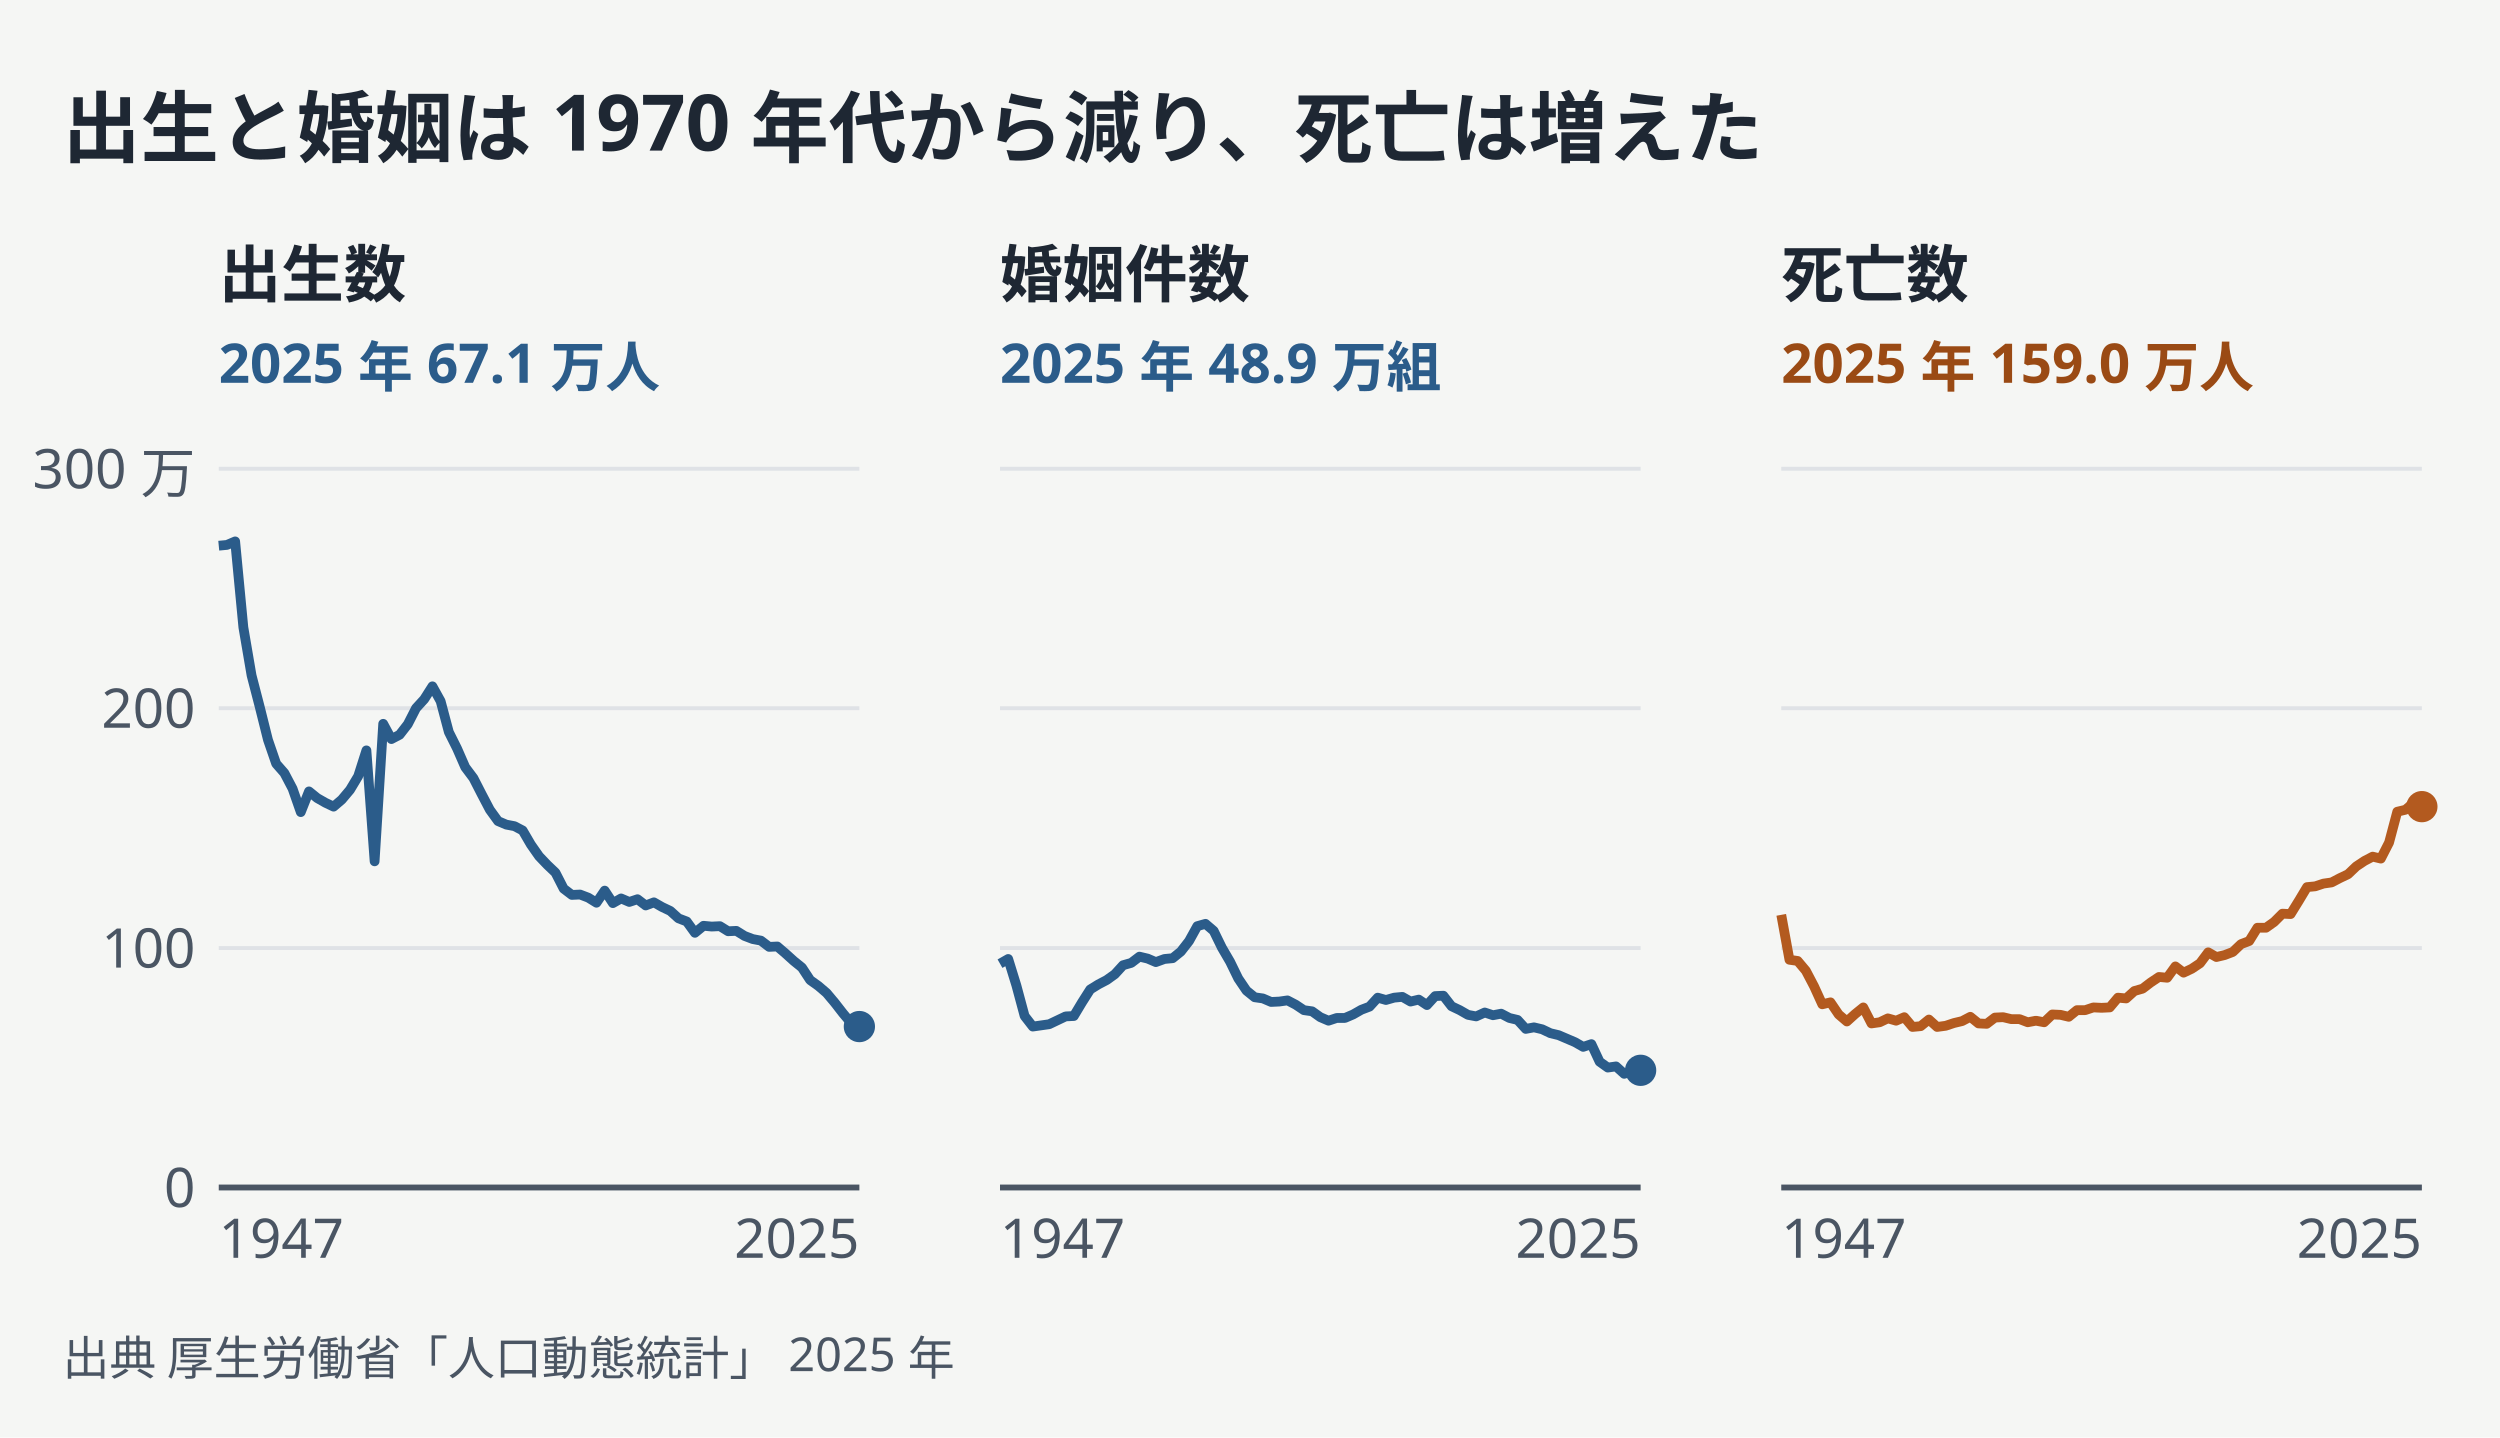
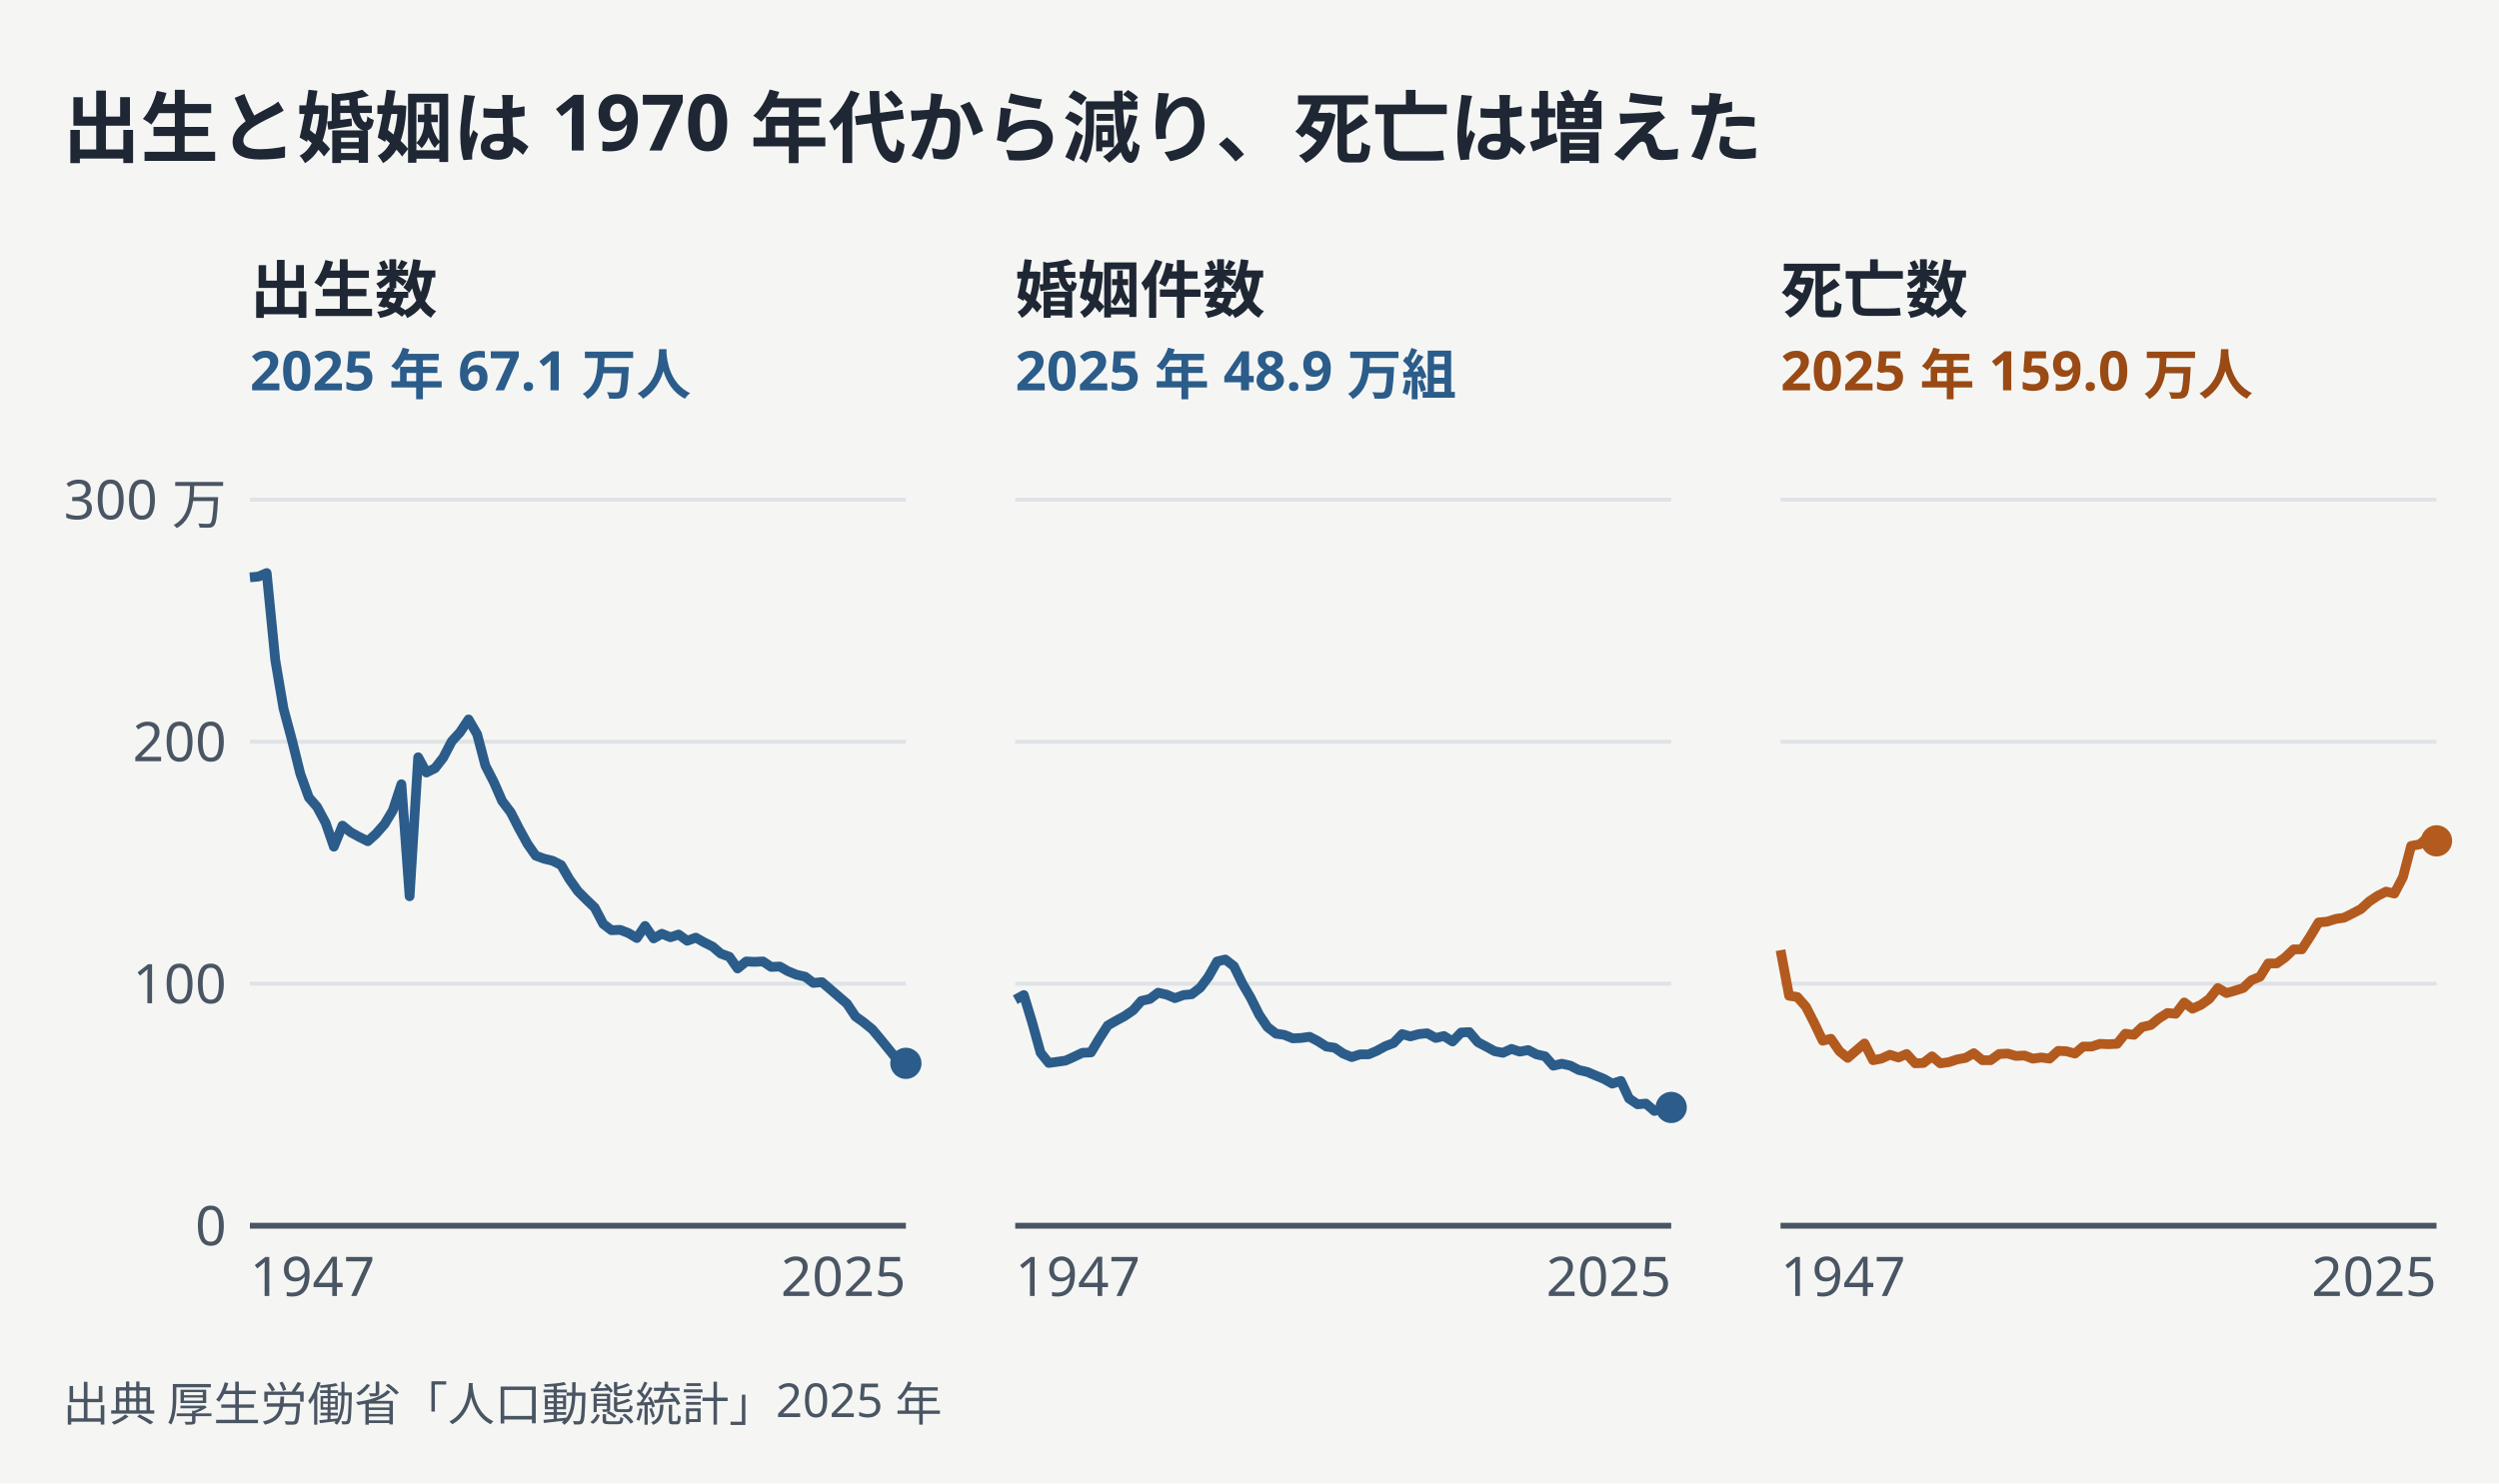
- <svg xmlns="http://www.w3.org/2000/svg" viewBox="0 0 640 368" width="640" height="368" font-family="'BIZ UDPGothic','Yu Gothic UI','Meiryo','Hiragino Sans','Noto Sans JP',sans-serif">
-   <rect x="0" y="0" width="640" height="368" fill="#f5f6f4" />
+ <svg xmlns="http://www.w3.org/2000/svg" viewBox="0 0 640 380" width="640" height="380" font-family="'BIZ UDPGothic','Yu Gothic UI','Meiryo','Hiragino Sans','Noto Sans JP',sans-serif">
+   <rect x="0" y="0" width="640" height="380" fill="#f5f6f4" />
  <style>
    .title { font-size: 20px; font-weight: 700; fill: #1e2733; }
    .h { font-size: 16px; font-weight: 700; fill: #1e2733; }
    .t { font-size: 16px; fill: #1e2733; }
    .s { font-size: 14px; fill: #4a5563; }
+     .hp { font-size: 16px; font-weight: 700; fill: #2b5c8a; }
    .p { font-size: 14px; font-weight: 700; fill: #2b5c8a; }
    .o { font-size: 14px; font-weight: 700; fill: #9a4a14; }
    .src { font-size: 12px; fill: #4a5563; }
  </style>
  <text x="16" y="40" class="title">出生と婚姻は 1970 年代から減り、死亡は増えた</text>
-   <text x="56" y="76" class="h">出生数</text>
-   <path d="M56,304.0 H220" stroke="#4a5563" stroke-width="1.5" />
-   <text x="50" y="309.0" class="s" text-anchor="end">0</text>
-   <path d="M56,242.7 H220" stroke="#dfe2e6" stroke-width="1" />
-   <text x="50" y="247.7" class="s" text-anchor="end">100</text>
-   <path d="M56,181.3 H220" stroke="#dfe2e6" stroke-width="1" />
-   <text x="50" y="186.3" class="s" text-anchor="end">200</text>
-   <path d="M56,120.0 H220" stroke="#dfe2e6" stroke-width="1" />
-   <text x="50" y="125.0" class="s" text-anchor="end">300 万</text>
-   <polyline points="56.0,139.7 58.1,139.5 60.2,138.6 62.3,160.6 64.4,172.9 66.5,181.0 68.6,189.4 70.7,195.5 72.8,197.9 74.9,201.9 77.0,207.9 79.1,202.6 81.2,204.3 83.3,205.5 85.4,206.5 87.5,204.7 89.6,202.2 91.7,198.7 93.8,192.1 95.9,220.5 98.1,185.3 100.2,189.2 102.3,188.1 104.4,185.4 106.5,181.3 108.6,179.0 110.7,175.7 112.8,179.5 114.9,187.4 117.0,191.6 119.1,196.4 121.2,199.2 123.3,203.3 125.4,207.3 127.5,210.2 129.6,211.1 131.7,211.5 133.8,212.6 135.9,216.2 138.0,219.2 140.1,221.4 142.2,223.4 144.3,227.5 146.4,229.1 148.5,229.0 150.6,229.8 152.7,231.1 154.8,228.0 156.9,231.2 159.0,230.0 161.1,230.9 163.2,230.2 165.3,231.8 167.4,231.0 169.5,232.2 171.6,233.2 173.7,235.1 175.8,235.9 177.9,238.8 180.1,237.0 182.2,237.2 184.3,237.1 186.4,238.4 188.5,238.3 190.6,239.6 192.7,240.4 194.8,240.8 196.9,242.4 199.0,242.3 201.1,244.1 203.2,246.0 205.3,247.7 207.4,250.9 209.5,252.4 211.6,254.2 213.7,256.7 215.8,259.4 217.9,261.9 220.0,262.8" fill="none" stroke="#2b5c8a" stroke-width="2.5" stroke-linejoin="round" />
-   <circle cx="220.0" cy="262.8" r="4" fill="#2b5c8a" />
-   <text x="56" y="98" class="p">2025 年 67.1 万人</text>
-   <text x="56" y="322" class="s">1947</text>
-   <text x="220" y="322" class="s" text-anchor="end">2025</text>
-   <text x="256" y="76" class="h">婚姻件数</text>
-   <path d="M256,304.0 H420" stroke="#4a5563" stroke-width="1.5" />
-   <path d="M256,242.7 H420" stroke="#dfe2e6" stroke-width="1" />
-   <path d="M256,181.3 H420" stroke="#dfe2e6" stroke-width="1" />
-   <path d="M256,120.0 H420" stroke="#dfe2e6" stroke-width="1" />
-   <polyline points="256.0,246.7 258.1,245.5 260.2,252.3 262.3,260.1 264.4,262.8 266.5,262.5 268.6,262.2 270.7,261.2 272.8,260.2 274.9,260.1 277.0,256.6 279.1,253.3 281.2,252.0 283.3,250.9 285.4,249.4 287.5,247.1 289.6,246.5 291.7,244.9 293.8,245.4 295.9,246.3 298.1,245.5 300.2,245.3 302.3,243.6 304.4,240.9 306.5,237.1 308.6,236.5 310.7,238.3 312.8,242.6 314.9,246.2 317.0,250.5 319.1,253.6 321.2,255.3 323.3,255.6 325.4,256.5 327.5,256.4 329.6,256.1 331.7,257.2 333.8,258.6 335.9,258.9 338.0,260.4 340.1,261.3 342.2,260.6 344.3,260.6 346.4,259.7 348.5,258.5 350.6,257.7 352.7,255.4 354.8,256.0 356.9,255.4 359.0,255.2 361.1,256.4 363.2,255.9 365.3,257.3 367.4,255.0 369.5,254.9 371.6,257.6 373.7,258.6 375.8,259.8 377.9,260.2 380.1,259.2 382.2,259.9 384.3,259.5 386.4,260.6 388.5,261.1 390.6,263.4 392.7,263.0 394.8,263.5 396.9,264.5 399.0,265.0 401.1,265.9 403.2,266.8 405.3,268.0 407.4,267.3 409.5,271.8 411.6,273.3 413.7,273.0 415.8,274.9 417.9,274.2 420.0,274.0" fill="none" stroke="#2b5c8a" stroke-width="2.5" stroke-linejoin="round" />
-   <circle cx="420.0" cy="274.0" r="4" fill="#2b5c8a" />
-   <text x="256" y="98" class="p">2025 年 48.9 万組</text>
-   <text x="256" y="322" class="s">1947</text>
-   <text x="420" y="322" class="s" text-anchor="end">2025</text>
-   <text x="456" y="76" class="h">死亡数</text>
-   <path d="M456,304.0 H620" stroke="#4a5563" stroke-width="1.5" />
-   <path d="M456,242.7 H620" stroke="#dfe2e6" stroke-width="1" />
-   <path d="M456,181.3 H620" stroke="#dfe2e6" stroke-width="1" />
-   <path d="M456,120.0 H620" stroke="#dfe2e6" stroke-width="1" />
-   <polyline points="456.0,234.2 458.1,245.7 460.2,246.0 462.3,248.5 464.4,252.5 466.5,257.1 468.6,256.6 470.7,259.7 472.8,261.5 474.9,259.6 477.0,257.9 479.1,262.0 481.2,261.7 483.3,260.7 485.4,261.3 487.5,260.4 489.6,262.9 491.7,262.7 493.8,261.0 495.9,262.9 498.1,262.6 500.2,261.9 502.3,261.4 504.4,260.3 506.5,262.0 508.6,262.1 510.7,260.5 512.8,260.4 514.9,260.9 517.0,260.9 519.1,261.7 521.2,261.3 523.3,261.7 525.4,259.7 527.5,259.8 529.6,260.3 531.7,258.6 533.8,258.6 535.9,257.9 538.0,258.0 540.1,257.9 542.2,255.4 544.3,255.6 546.4,253.7 548.5,253.1 550.6,251.5 552.7,250.1 554.8,250.3 556.9,247.4 559.0,249.0 561.1,248.0 563.2,246.6 565.3,243.8 567.4,245.0 569.5,244.5 571.6,243.7 573.7,241.7 575.8,240.9 577.9,237.5 580.1,237.5 582.2,236.0 584.3,233.9 586.4,234.0 588.5,230.6 590.6,227.1 592.7,226.9 594.8,226.2 596.9,225.9 599.0,224.8 601.1,223.8 603.2,221.8 605.3,220.4 607.4,219.3 609.5,219.8 611.6,215.7 613.7,207.8 615.8,207.3 617.9,205.5 620.0,206.5" fill="none" stroke="#b35a1f" stroke-width="2.5" stroke-linejoin="round" />
-   <circle cx="620.0" cy="206.5" r="4" fill="#b35a1f" />
-   <text x="456" y="98" class="o">2025 年 159.0 万人</text>
-   <text x="456" y="322" class="s">1947</text>
-   <text x="620" y="322" class="s" text-anchor="end">2025</text>
-   <text x="16" y="352" class="src">出典 厚生労働省「人口動態統計」 2025 年</text>
+   <text x="64" y="80" class="h">出生数</text>
+   <path d="M64,314.0 H232" stroke="#4a5563" stroke-width="1.5" />
+   <text x="58" y="319.0" class="s" text-anchor="end">0</text>
+   <path d="M64,252.0 H232" stroke="#dfe2e6" stroke-width="1" />
+   <text x="58" y="257.0" class="s" text-anchor="end">100</text>
+   <path d="M64,190.0 H232" stroke="#dfe2e6" stroke-width="1" />
+   <text x="58" y="195.0" class="s" text-anchor="end">200</text>
+   <path d="M64,128.0 H232" stroke="#dfe2e6" stroke-width="1" />
+   <text x="58" y="133.0" class="s" text-anchor="end">300 万</text>
+   <polyline points="64.0,147.9 66.2,147.7 68.3,146.8 70.5,169.1 72.6,181.5 74.8,189.7 76.9,198.2 79.1,204.3 81.2,206.7 83.4,210.8 85.5,216.9 87.7,211.5 89.8,213.2 92.0,214.4 94.2,215.5 96.3,213.6 98.5,211.1 100.6,207.6 102.8,200.9 104.9,229.6 107.1,194.0 109.2,197.9 111.4,196.8 113.5,194.1 115.7,189.9 117.8,187.6 120.0,184.3 122.2,188.1 124.3,196.1 126.5,200.4 128.6,205.2 130.8,208.1 132.9,212.2 135.1,216.2 137.2,219.2 139.4,220.0 141.5,220.5 143.7,221.6 145.8,225.2 148.0,228.3 150.2,230.5 152.3,232.5 154.5,236.7 156.6,238.3 158.8,238.2 160.9,239.0 163.1,240.3 165.2,237.2 167.4,240.4 169.5,239.2 171.7,240.1 173.8,239.4 176.0,241.0 178.2,240.2 180.3,241.4 182.5,242.5 184.6,244.3 186.8,245.1 188.9,248.1 191.1,246.3 193.2,246.4 195.4,246.3 197.5,247.7 199.7,247.6 201.8,248.8 204.0,249.7 206.2,250.2 208.3,251.8 210.5,251.6 212.6,253.4 214.8,255.3 216.9,257.1 219.1,260.4 221.2,261.9 223.4,263.7 225.5,266.2 227.7,268.9 229.8,271.5 232.0,272.4" fill="none" stroke="#2b5c8a" stroke-width="2.5" stroke-linejoin="round" />
+   <circle cx="232.0" cy="272.4" r="4" fill="#2b5c8a" />
+   <text x="64" y="100" class="p">2025 年 67.1 万人</text>
+   <text x="64" y="332" class="s">1947</text>
+   <text x="232" y="332" class="s" text-anchor="end">2025</text>
+   <text x="260" y="80" class="h">婚姻件数</text>
+   <path d="M260,314.0 H428" stroke="#4a5563" stroke-width="1.5" />
+   <path d="M260,252.0 H428" stroke="#dfe2e6" stroke-width="1" />
+   <path d="M260,190.0 H428" stroke="#dfe2e6" stroke-width="1" />
+   <path d="M260,128.0 H428" stroke="#dfe2e6" stroke-width="1" />
+   <polyline points="260.0,256.1 262.2,254.9 264.3,261.8 266.5,269.7 268.6,272.3 270.8,272.0 272.9,271.7 275.1,270.7 277.2,269.7 279.4,269.6 281.5,266.1 283.7,262.7 285.8,261.5 288.0,260.3 290.2,258.8 292.3,256.4 294.5,255.9 296.6,254.3 298.8,254.8 300.9,255.7 303.1,254.9 305.2,254.7 307.4,253.0 309.5,250.2 311.7,246.3 313.8,245.8 316.0,247.5 318.2,252.0 320.3,255.6 322.5,260.0 324.6,263.1 326.8,264.8 328.9,265.1 331.1,266.0 333.2,265.9 335.4,265.6 337.5,266.7 339.7,268.1 341.8,268.4 344.0,269.9 346.2,270.8 348.3,270.1 350.5,270.1 352.6,269.2 354.8,268.0 356.9,267.2 359.1,264.9 361.2,265.5 363.4,264.9 365.5,264.7 367.7,265.9 369.8,265.4 372.0,266.8 374.2,264.5 376.3,264.4 378.5,267.0 380.6,268.1 382.8,269.3 384.9,269.7 387.1,268.7 389.2,269.4 391.4,269.0 393.5,270.1 395.7,270.6 397.8,273.0 400.0,272.5 402.2,273.0 404.3,274.1 406.5,274.6 408.6,275.5 410.8,276.4 412.9,277.6 415.1,276.9 417.2,281.4 419.4,282.9 421.5,282.7 423.7,284.6 425.8,283.9 428.0,283.7" fill="none" stroke="#2b5c8a" stroke-width="2.5" stroke-linejoin="round" />
+   <circle cx="428.0" cy="283.7" r="4" fill="#2b5c8a" />
+   <text x="260" y="100" class="p">2025 年 48.9 万組</text>
+   <text x="260" y="332" class="s">1947</text>
+   <text x="428" y="332" class="s" text-anchor="end">2025</text>
+   <text x="456" y="80" class="h">死亡数</text>
+   <path d="M456,314.0 H624" stroke="#4a5563" stroke-width="1.5" />
+   <path d="M456,252.0 H624" stroke="#dfe2e6" stroke-width="1" />
+   <path d="M456,190.0 H624" stroke="#dfe2e6" stroke-width="1" />
+   <path d="M456,128.0 H624" stroke="#dfe2e6" stroke-width="1" />
+   <polyline points="456.0,243.4 458.2,255.1 460.3,255.4 462.5,257.9 464.6,262.0 466.8,266.6 468.9,266.1 471.1,269.3 473.2,271.0 475.4,269.1 477.5,267.3 479.7,271.6 481.8,271.2 484.0,270.2 486.2,270.9 488.3,270.0 490.5,272.4 492.6,272.3 494.8,270.6 496.9,272.4 499.1,272.1 501.2,271.4 503.4,271.0 505.5,269.8 507.7,271.6 509.8,271.6 512.0,270.0 514.2,269.9 516.3,270.5 518.5,270.4 520.6,271.2 522.8,270.9 524.9,271.2 527.1,269.2 529.2,269.3 531.4,269.9 533.5,268.1 535.7,268.1 537.8,267.4 540.0,267.5 542.2,267.4 544.3,264.8 546.5,265.1 548.6,263.1 550.8,262.6 552.9,260.9 555.1,259.5 557.2,259.7 559.4,256.8 561.5,258.4 563.7,257.4 565.8,255.9 568.0,253.1 570.2,254.4 572.3,253.8 574.5,253.1 576.6,251.1 578.8,250.2 580.9,246.8 583.1,246.8 585.2,245.3 587.4,243.2 589.5,243.2 591.7,239.8 593.8,236.3 596.0,236.1 598.2,235.4 600.3,235.1 602.5,234.0 604.6,232.9 606.8,230.9 608.9,229.5 611.1,228.4 613.2,228.9 615.4,224.7 617.5,216.7 619.7,216.3 621.8,214.5 624.0,215.4" fill="none" stroke="#b35a1f" stroke-width="2.5" stroke-linejoin="round" />
+   <circle cx="624.0" cy="215.4" r="4" fill="#b35a1f" />
+   <text x="456" y="100" class="o">2025 年 159.0 万人</text>
+   <text x="456" y="332" class="s">1947</text>
+   <text x="624" y="332" class="s" text-anchor="end">2025</text>
+   <text x="16" y="364" class="src">出典 厚生労働省「人口動態統計」2025 年</text>
</svg>
